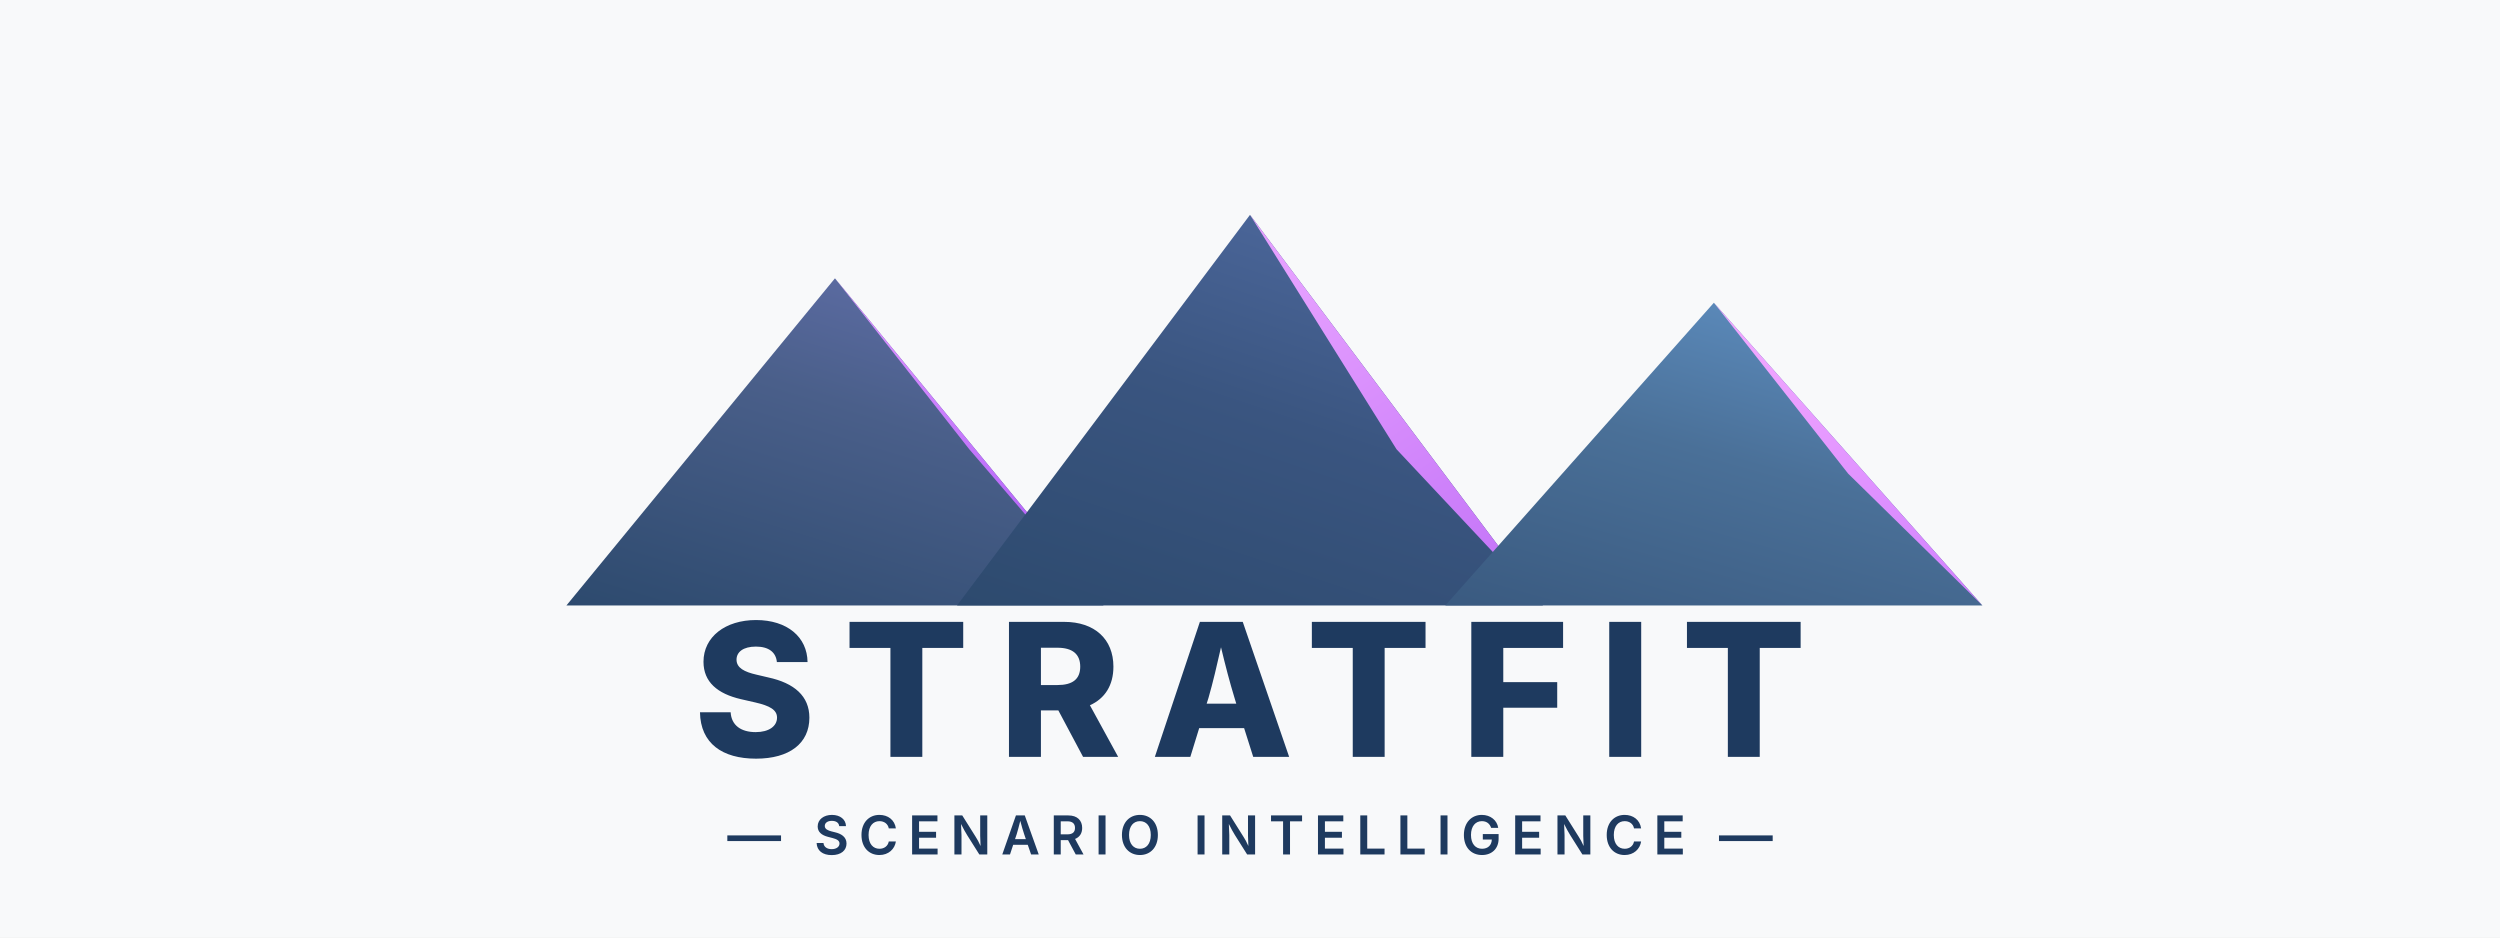
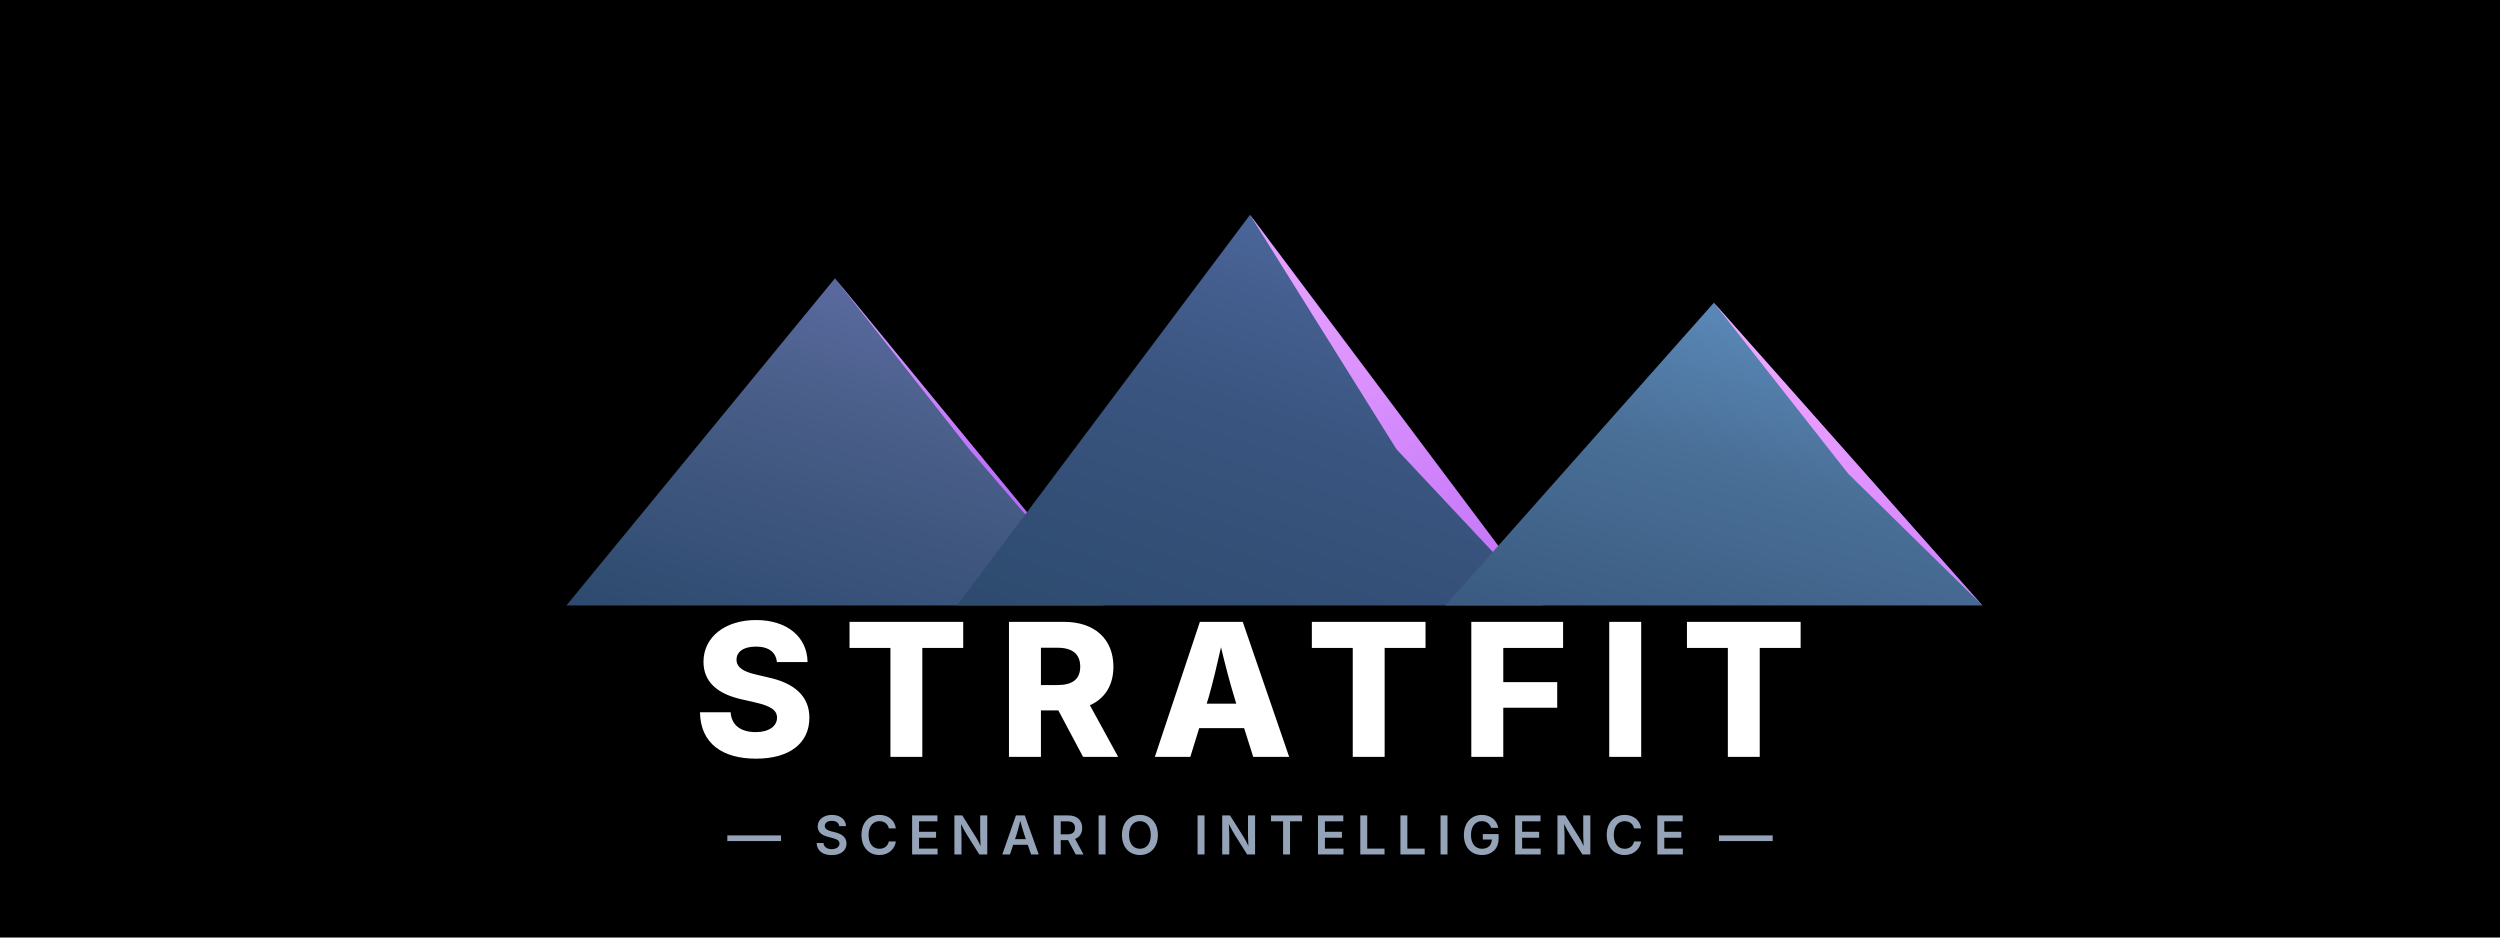
<svg xmlns="http://www.w3.org/2000/svg" viewBox="0 0 512 192" width="512" height="192">
+   <rect width="512" height="192" fill="#000000" />
  <defs>
    <linearGradient id="peak1-base" x1="0%" y1="100%" x2="50%" y2="0%">
      <stop offset="0%" stop-color="#2d4a6e" />
      <stop offset="70%" stop-color="#4a5f8a" />
      <stop offset="100%" stop-color="#5a6aa0" />
    </linearGradient>
    <linearGradient id="peak1-highlight" x1="50%" y1="0%" x2="100%" y2="100%">
      <stop offset="0%" stop-color="#d88fff" />
      <stop offset="100%" stop-color="#a855f7" />
    </linearGradient>
    <linearGradient id="peak2-base" x1="0%" y1="100%" x2="50%" y2="0%">
      <stop offset="0%" stop-color="#2d4a6e" />
      <stop offset="60%" stop-color="#3a5580" />
      <stop offset="100%" stop-color="#4a6598" />
    </linearGradient>
    <linearGradient id="peak2-highlight" x1="50%" y1="0%" x2="100%" y2="100%">
      <stop offset="0%" stop-color="#e59fff" />
      <stop offset="100%" stop-color="#c06ff7" />
    </linearGradient>
    <linearGradient id="peak3-base" x1="0%" y1="100%" x2="50%" y2="0%">
      <stop offset="0%" stop-color="#3a5a80" />
      <stop offset="60%" stop-color="#4a7098" />
      <stop offset="100%" stop-color="#5a88b8" />
    </linearGradient>
    <linearGradient id="peak3-highlight" x1="50%" y1="0%" x2="100%" y2="100%">
      <stop offset="0%" stop-color="#f0a5ff" />
      <stop offset="100%" stop-color="#d080ff" />
    </linearGradient>
  </defs>
-   <rect width="512" height="192" fill="#f8f9fa" />
  <g transform="translate(256, 92)">
    <polygon points="-140,32 -85,-35 -30,32" fill="url(#peak1-base)" />
    <polygon points="-85,-35 -57.5,0 -30,32" fill="url(#peak1-highlight)" />
    <polygon points="-60,32 0,-48 60,32" fill="url(#peak2-base)" />
    <polygon points="0,-48 30,0 60,32" fill="url(#peak2-highlight)" />
    <polygon points="40,32 95,-30 150,32" fill="url(#peak3-base)" />
    <polygon points="95,-30 122.5,5 150,32" fill="url(#peak3-highlight)" />
  </g>
-   <text x="256" y="155" text-anchor="middle" font-family="Inter, system-ui, -apple-system, BlinkMacSystemFont, sans-serif" font-size="38" font-weight="800" letter-spacing="6" fill="#1e3a5f">STRATFIT</text>
-   <text x="256" y="175" text-anchor="middle" font-family="Inter, system-ui, -apple-system, BlinkMacSystemFont, sans-serif" font-size="11" font-weight="600" letter-spacing="2" fill="#1e3a5f">— SCENARIO INTELLIGENCE —</text>
+   <text x="256" y="155" text-anchor="middle" font-family="Inter, system-ui, -apple-system, BlinkMacSystemFont, sans-serif" font-size="38" font-weight="800" letter-spacing="6" fill="#ffffff">STRATFIT</text>
+   <text x="256" y="175" text-anchor="middle" font-family="Inter, system-ui, -apple-system, BlinkMacSystemFont, sans-serif" font-size="11" font-weight="600" letter-spacing="2" fill="#94a3b8">— SCENARIO INTELLIGENCE —</text>
</svg>
